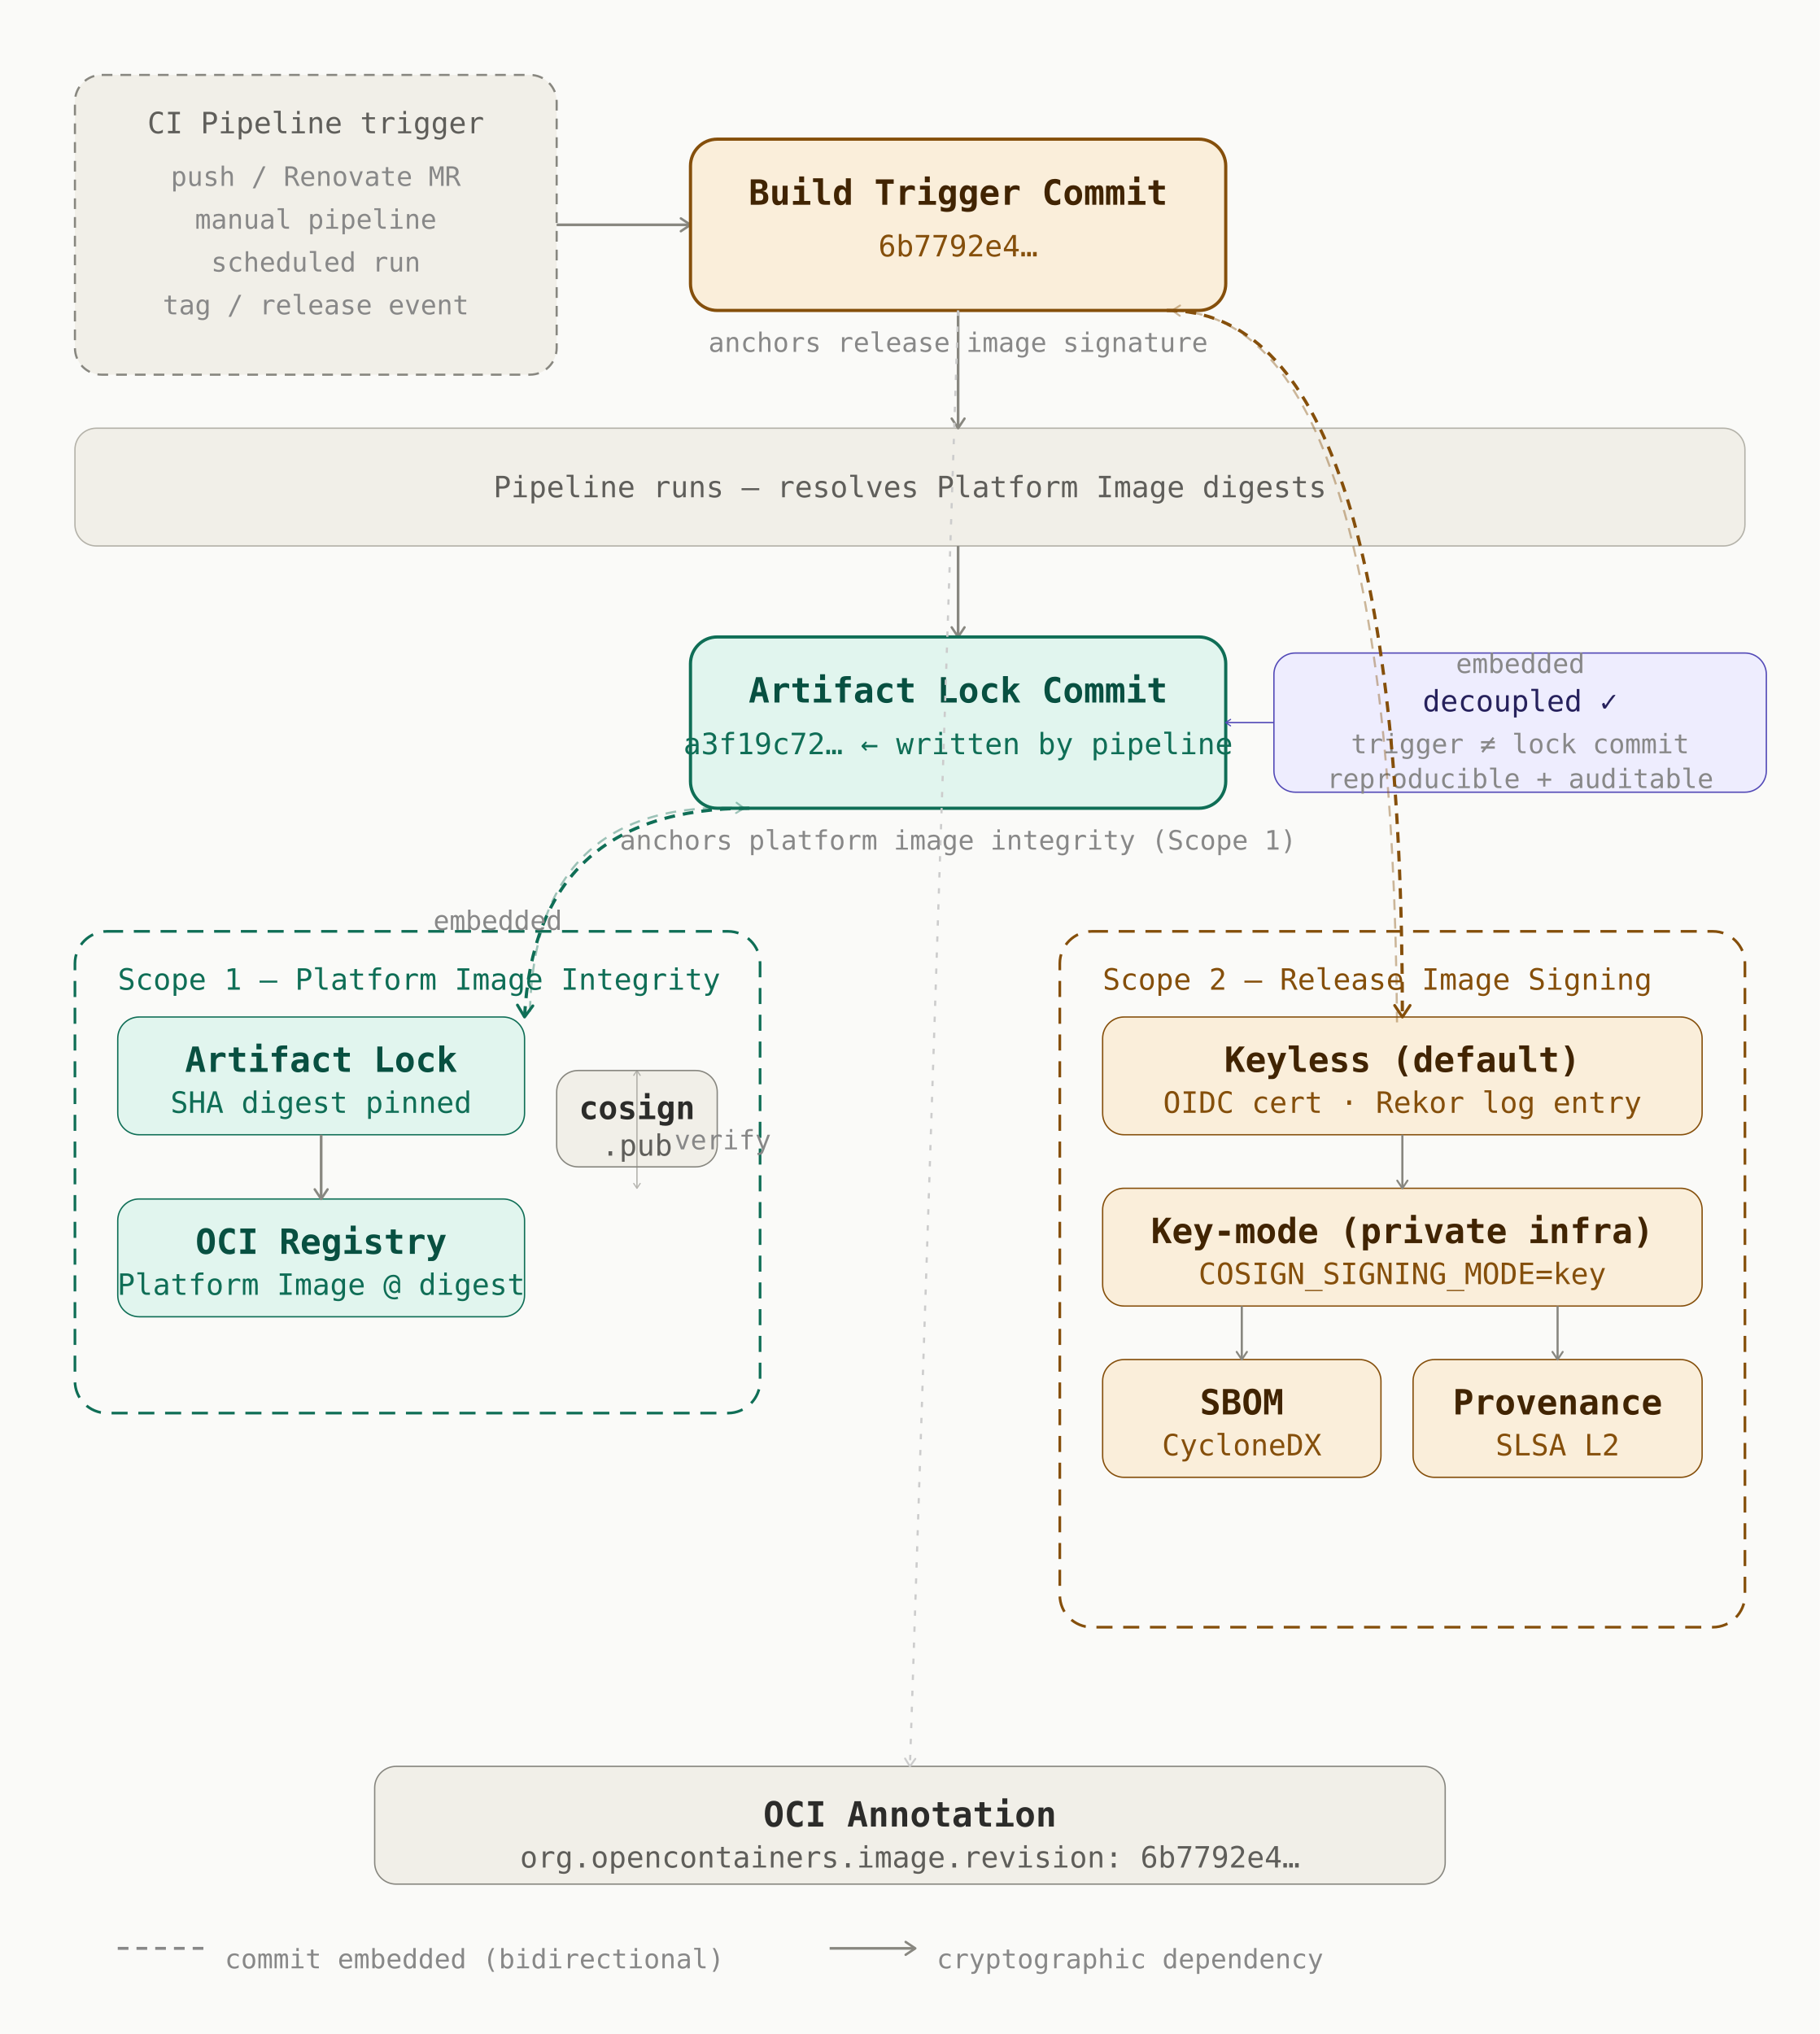
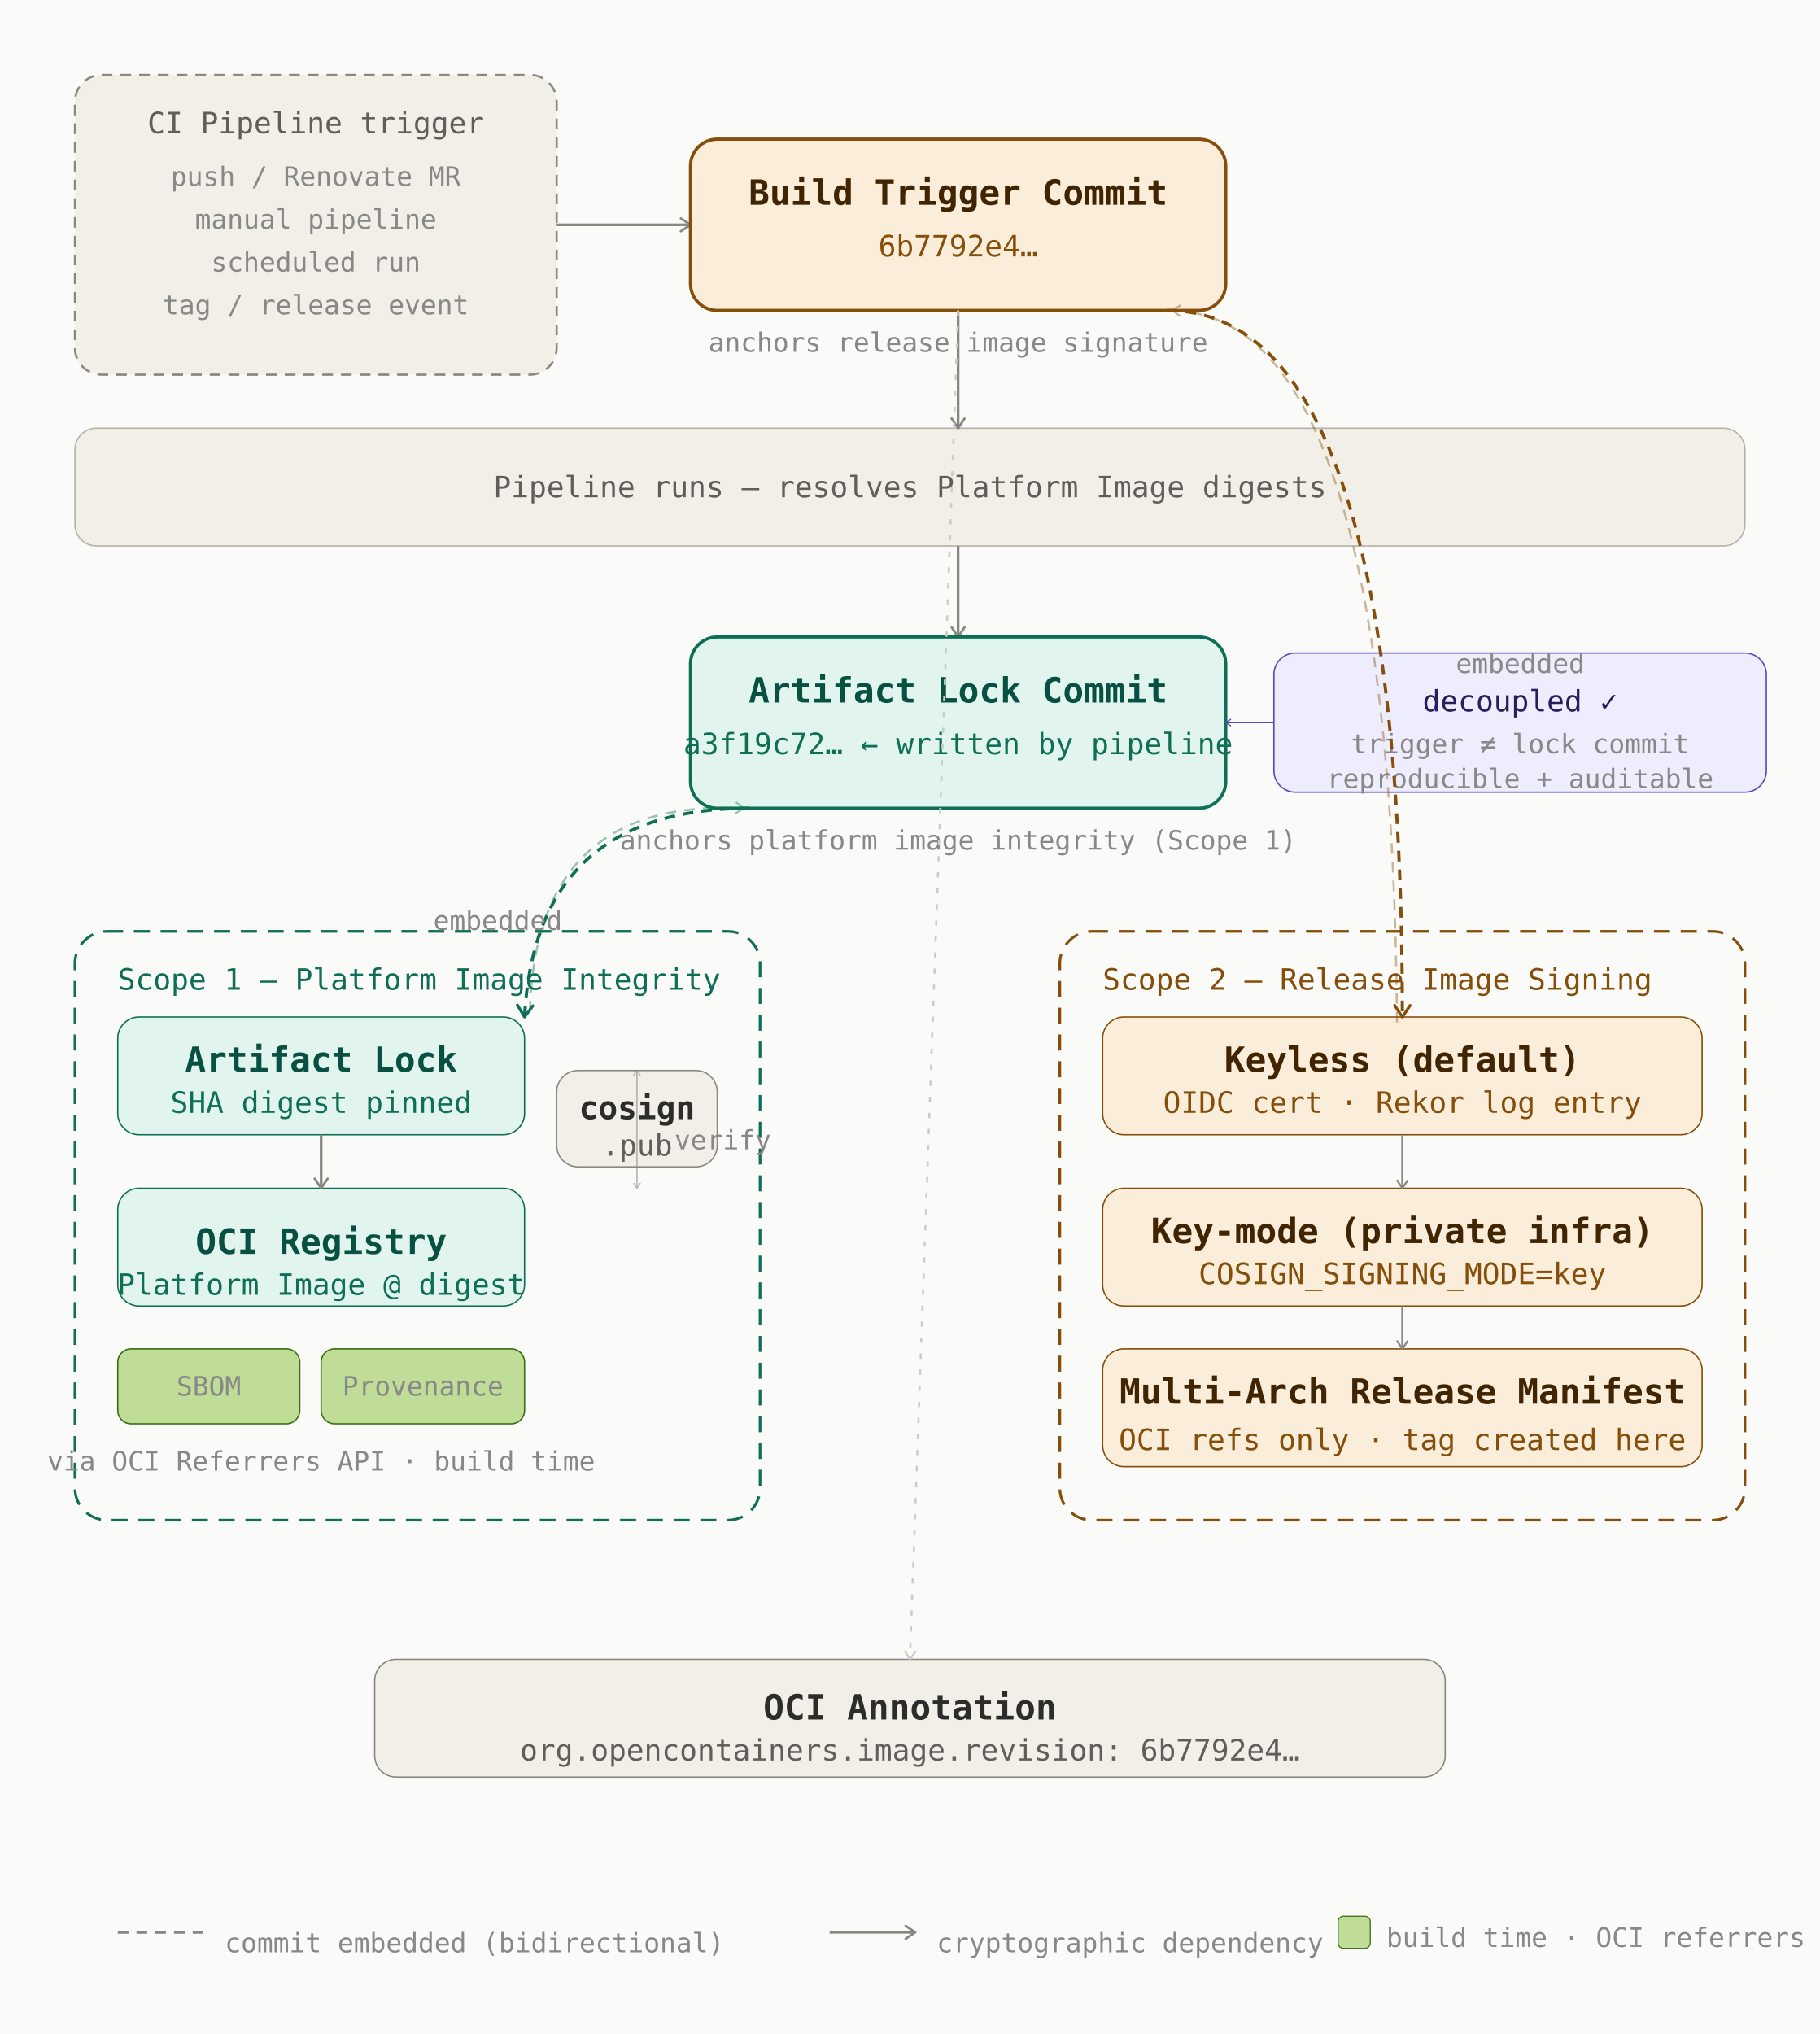
<svg xmlns="http://www.w3.org/2000/svg" width="100%" viewBox="0 0 680 760" role="img">
  <defs>
    <marker id="arrow" viewBox="0 0 10 10" refX="8" refY="5" markerWidth="6" markerHeight="6" orient="auto-start-reverse">
      <path d="M2 1L8 5L2 9" fill="none" stroke="context-stroke" stroke-width="1.5" stroke-linecap="round" stroke-linejoin="round" />
    </marker>
    <style>
      text { font-family: ui-monospace, 'SFMono-Regular', Consolas, monospace; }
      .th  { font-size: 13px; font-weight: 600; }
      .ts  { font-size: 11px; font-weight: 400; }
      .tl  { font-size: 10px; font-weight: 400; fill: #888; }
    </style>
  </defs>
  <rect width="680" height="760" fill="#fafaf8" />
  <rect x="28" y="28" width="180" height="112" rx="10" fill="#f1efe8" stroke="#888780" stroke-width="0.8" stroke-dasharray="4 3" />
  <text class="ts" x="118" y="46" text-anchor="middle" dominant-baseline="central" fill="#5f5e5a" font-weight="600">CI Pipeline trigger</text>
  <text class="tl" x="118" y="66" text-anchor="middle" dominant-baseline="central">push / Renovate MR</text>
  <text class="tl" x="118" y="82" text-anchor="middle" dominant-baseline="central">manual pipeline</text>
  <text class="tl" x="118" y="98" text-anchor="middle" dominant-baseline="central">scheduled run</text>
  <text class="tl" x="118" y="114" text-anchor="middle" dominant-baseline="central">tag / release event</text>
  <line x1="208" y1="84" x2="258" y2="84" stroke="#888780" stroke-width="1" fill="none" marker-end="url(#arrow)" />
  <rect x="258" y="52" width="200" height="64" rx="10" fill="#faeeda" stroke="#854f0b" stroke-width="1.2" />
  <text class="th" x="358" y="72" text-anchor="middle" dominant-baseline="central" fill="#412402">Build Trigger Commit</text>
  <text class="ts" x="358" y="92" text-anchor="middle" dominant-baseline="central" fill="#854f0b">6b7792e4…</text>
  <text class="tl" x="358" y="128" text-anchor="middle" dominant-baseline="central">anchors release image signature</text>
  <rect x="28" y="160" width="624" height="44" rx="8" fill="#f1efe8" stroke="#b4b2a9" stroke-width="0.5" />
  <text class="ts" x="340" y="182" text-anchor="middle" dominant-baseline="central" fill="#5f5e5a" font-weight="600">Pipeline runs — resolves Platform Image digests</text>
  <line x1="358" y1="116" x2="358" y2="160" stroke="#888780" stroke-width="1" fill="none" marker-end="url(#arrow)" />
  <line x1="358" y1="204" x2="358" y2="238" stroke="#888780" stroke-width="1" fill="none" marker-end="url(#arrow)" />
  <rect x="258" y="238" width="200" height="64" rx="10" fill="#e1f5ee" stroke="#0f6e56" stroke-width="1.2" />
  <text class="th" x="358" y="258" text-anchor="middle" dominant-baseline="central" fill="#085041">Artifact Lock Commit</text>
  <text class="ts" x="358" y="278" text-anchor="middle" dominant-baseline="central" fill="#0f6e56">a3f19c72…  ← written by pipeline</text>
  <text class="tl" x="358" y="314" text-anchor="middle" dominant-baseline="central">anchors platform image integrity (Scope 1)</text>
  <rect x="476" y="244" width="184" height="52" rx="8" fill="#eeedfe" stroke="#534ab7" stroke-width="0.5" />
  <text class="ts" x="568" y="262" text-anchor="middle" dominant-baseline="central" fill="#26215c" font-weight="600">decoupled ✓</text>
  <text class="tl" x="568" y="278" text-anchor="middle" dominant-baseline="central">trigger ≠ lock commit</text>
  <text class="tl" x="568" y="291" text-anchor="middle" dominant-baseline="central">reproducible + auditable</text>
  <line x1="476" y1="270" x2="458" y2="270" stroke="#534ab7" stroke-width="0.5" fill="none" marker-end="url(#arrow)" />
-   <rect x="28" y="348" width="256" height="180" rx="12" fill="none" stroke="#0f6e56" stroke-width="1" stroke-dasharray="6 4" />
+   <rect x="28" y="348" width="256" height="220" rx="12" fill="none" stroke="#0f6e56" stroke-width="1" stroke-dasharray="6 4" />
  <text class="ts" x="44" y="366" dominant-baseline="central" fill="#0f6e56" font-weight="600">Scope 1 — Platform Image Integrity</text>
  <rect x="44" y="380" width="152" height="44" rx="8" fill="#e1f5ee" stroke="#0f6e56" stroke-width="0.5" />
  <text class="th" x="120" y="396" text-anchor="middle" dominant-baseline="central" fill="#085041">Artifact Lock</text>
  <text class="ts" x="120" y="412" text-anchor="middle" dominant-baseline="central" fill="#0f6e56">SHA digest pinned</text>
-   <rect x="44" y="448" width="152" height="44" rx="8" fill="#e1f5ee" stroke="#0f6e56" stroke-width="0.5" />
+   <rect x="44" y="444" width="152" height="44" rx="8" fill="#e1f5ee" stroke="#0f6e56" stroke-width="0.5" />
  <text class="th" x="120" y="464" text-anchor="middle" dominant-baseline="central" fill="#085041">OCI Registry</text>
  <text class="ts" x="120" y="480" text-anchor="middle" dominant-baseline="central" fill="#0f6e56">Platform Image @ digest</text>
+   <rect x="44" y="504" width="68" height="28" rx="5" fill="#c0dd97" stroke="#3b6d11" stroke-width="0.5" />
+   <text class="tl" x="78" y="518" text-anchor="middle" dominant-baseline="central" fill="#173404" font-weight="600">SBOM</text>
+   <rect x="120" y="504" width="76" height="28" rx="5" fill="#c0dd97" stroke="#3b6d11" stroke-width="0.5" />
+   <text class="tl" x="158" y="518" text-anchor="middle" dominant-baseline="central" fill="#173404" font-weight="600">Provenance</text>
+   <text class="tl" x="120" y="546" text-anchor="middle" dominant-baseline="central">via OCI Referrers API · build time</text>
  <rect x="208" y="400" width="60" height="36" rx="8" fill="#f1efe8" stroke="#888780" stroke-width="0.5" />
  <text class="th" x="238" y="414" text-anchor="middle" dominant-baseline="central" fill="#2c2c2a" style="font-size:12px">cosign</text>
  <text class="ts" x="238" y="428" text-anchor="middle" dominant-baseline="central" fill="#5f5e5a">.pub</text>
-   <line x1="120" y1="424" x2="120" y2="448" stroke="#888780" stroke-width="1" fill="none" marker-end="url(#arrow)" />
+   <line x1="120" y1="424" x2="120" y2="444" stroke="#888780" stroke-width="1" fill="none" marker-end="url(#arrow)" />
  <line x1="238" y1="444" x2="238" y2="400" stroke="#888780" stroke-width="0.5" fill="none" marker-end="url(#arrow)" marker-start="url(#arrow)" opacity="0.6" />
  <text class="tl" x="252" y="426" dominant-baseline="central">verify</text>
  <path d="M280 302 Q200 302 196 380" fill="none" stroke="#0f6e56" stroke-width="1.2" stroke-dasharray="4 3" marker-end="url(#arrow)" />
  <path d="M198 378 Q200 298 278 302" fill="none" stroke="#0f6e56" stroke-width="0.8" stroke-dasharray="4 3" marker-end="url(#arrow)" opacity="0.4" />
  <text class="tl" x="186" y="344" text-anchor="middle" dominant-baseline="central">embedded</text>
-   <rect x="396" y="348" width="256" height="260" rx="12" fill="none" stroke="#854f0b" stroke-width="1" stroke-dasharray="6 4" />
+   <rect x="396" y="348" width="256" height="220" rx="12" fill="none" stroke="#854f0b" stroke-width="1" stroke-dasharray="6 4" />
  <text class="ts" x="412" y="366" dominant-baseline="central" fill="#854f0b" font-weight="600">Scope 2 — Release Image Signing</text>
  <rect x="412" y="380" width="224" height="44" rx="8" fill="#faeeda" stroke="#854f0b" stroke-width="0.5" />
  <text class="th" x="524" y="396" text-anchor="middle" dominant-baseline="central" fill="#412402">Keyless (default)</text>
  <text class="ts" x="524" y="412" text-anchor="middle" dominant-baseline="central" fill="#854f0b">OIDC cert · Rekor log entry</text>
  <rect x="412" y="444" width="224" height="44" rx="8" fill="#faeeda" stroke="#854f0b" stroke-width="0.5" />
  <text class="th" x="524" y="460" text-anchor="middle" dominant-baseline="central" fill="#412402">Key-mode (private infra)</text>
  <text class="ts" x="524" y="476" text-anchor="middle" dominant-baseline="central" fill="#854f0b">COSIGN_SIGNING_MODE=key</text>
-   <rect x="412" y="508" width="104" height="44" rx="8" fill="#faeeda" stroke="#854f0b" stroke-width="0.5" />
-   <text class="th" x="464" y="524" text-anchor="middle" dominant-baseline="central" fill="#412402">SBOM</text>
-   <text class="ts" x="464" y="540" text-anchor="middle" dominant-baseline="central" fill="#854f0b">CycloneDX</text>
-   <rect x="528" y="508" width="108" height="44" rx="8" fill="#faeeda" stroke="#854f0b" stroke-width="0.5" />
-   <text class="th" x="582" y="524" text-anchor="middle" dominant-baseline="central" fill="#412402">Provenance</text>
-   <text class="ts" x="582" y="540" text-anchor="middle" dominant-baseline="central" fill="#854f0b">SLSA L2</text>
+   <rect x="412" y="504" width="224" height="44" rx="8" fill="#faeeda" stroke="#854f0b" stroke-width="0.5" />
+   <text class="th" x="524" y="520" text-anchor="middle" dominant-baseline="central" fill="#412402">Multi-Arch Release Manifest</text>
+   <text class="ts" x="524" y="538" text-anchor="middle" dominant-baseline="central" fill="#854f0b">OCI refs only · tag created here</text>
  <line x1="524" y1="424" x2="524" y2="444" stroke="#888780" stroke-width="0.8" fill="none" marker-end="url(#arrow)" />
-   <line x1="464" y1="488" x2="464" y2="508" stroke="#888780" stroke-width="0.8" fill="none" marker-end="url(#arrow)" />
-   <line x1="582" y1="488" x2="582" y2="508" stroke="#888780" stroke-width="0.8" fill="none" marker-end="url(#arrow)" />
+   <line x1="524" y1="488" x2="524" y2="504" stroke="#888780" stroke-width="0.8" fill="none" marker-end="url(#arrow)" />
  <path d="M436 116 Q524 116 524 380" fill="none" stroke="#854f0b" stroke-width="1.2" stroke-dasharray="4 3" marker-end="url(#arrow)" />
  <path d="M522 382 Q520 118 438 116" fill="none" stroke="#854f0b" stroke-width="0.8" stroke-dasharray="4 3" marker-end="url(#arrow)" opacity="0.4" />
  <text class="tl" x="544" y="248" dominant-baseline="central">embedded</text>
-   <rect x="140" y="660" width="400" height="44" rx="8" fill="#f1efe8" stroke="#888780" stroke-width="0.5" />
-   <text class="th" x="340" y="678" text-anchor="middle" dominant-baseline="central" fill="#2c2c2a">OCI Annotation</text>
-   <text class="ts" x="340" y="694" text-anchor="middle" dominant-baseline="central" fill="#5f5e5a">org.opencontainers.image.revision: 6b7792e4…</text>
-   <line x1="358" y1="116" x2="340" y2="660" stroke="#ccc" stroke-width="0.8" stroke-dasharray="2 4" fill="none" marker-end="url(#arrow)" />
-   <line x1="44" y1="728" x2="76" y2="728" stroke="#888" stroke-width="1.1" stroke-dasharray="4 3" />
-   <text class="tl" x="84" y="732" dominant-baseline="central">commit embedded (bidirectional)</text>
-   <line x1="310" y1="728" x2="342" y2="728" stroke="#888780" stroke-width="1" fill="none" marker-end="url(#arrow)" />
-   <text class="tl" x="350" y="732" dominant-baseline="central">cryptographic dependency</text>
+   <rect x="140" y="620" width="400" height="44" rx="8" fill="#f1efe8" stroke="#888780" stroke-width="0.5" />
+   <text class="th" x="340" y="638" text-anchor="middle" dominant-baseline="central" fill="#2c2c2a">OCI Annotation</text>
+   <text class="ts" x="340" y="654" text-anchor="middle" dominant-baseline="central" fill="#5f5e5a">org.opencontainers.image.revision: 6b7792e4…</text>
+   <line x1="358" y1="116" x2="340" y2="620" stroke="#ccc" stroke-width="0.8" stroke-dasharray="2 4" fill="none" marker-end="url(#arrow)" />
+   <line x1="44" y1="722" x2="76" y2="722" stroke="#888" stroke-width="1.1" stroke-dasharray="4 3" />
+   <text class="tl" x="84" y="726" dominant-baseline="central">commit embedded (bidirectional)</text>
+   <line x1="310" y1="722" x2="342" y2="722" stroke="#888780" stroke-width="1" fill="none" marker-end="url(#arrow)" />
+   <text class="tl" x="350" y="726" dominant-baseline="central">cryptographic dependency</text>
+   <rect x="500" y="716" width="12" height="12" rx="2" fill="#c0dd97" stroke="#3b6d11" stroke-width="0.4" />
+   <text class="tl" x="518" y="724" dominant-baseline="central">build time · OCI referrers</text>
</svg>
